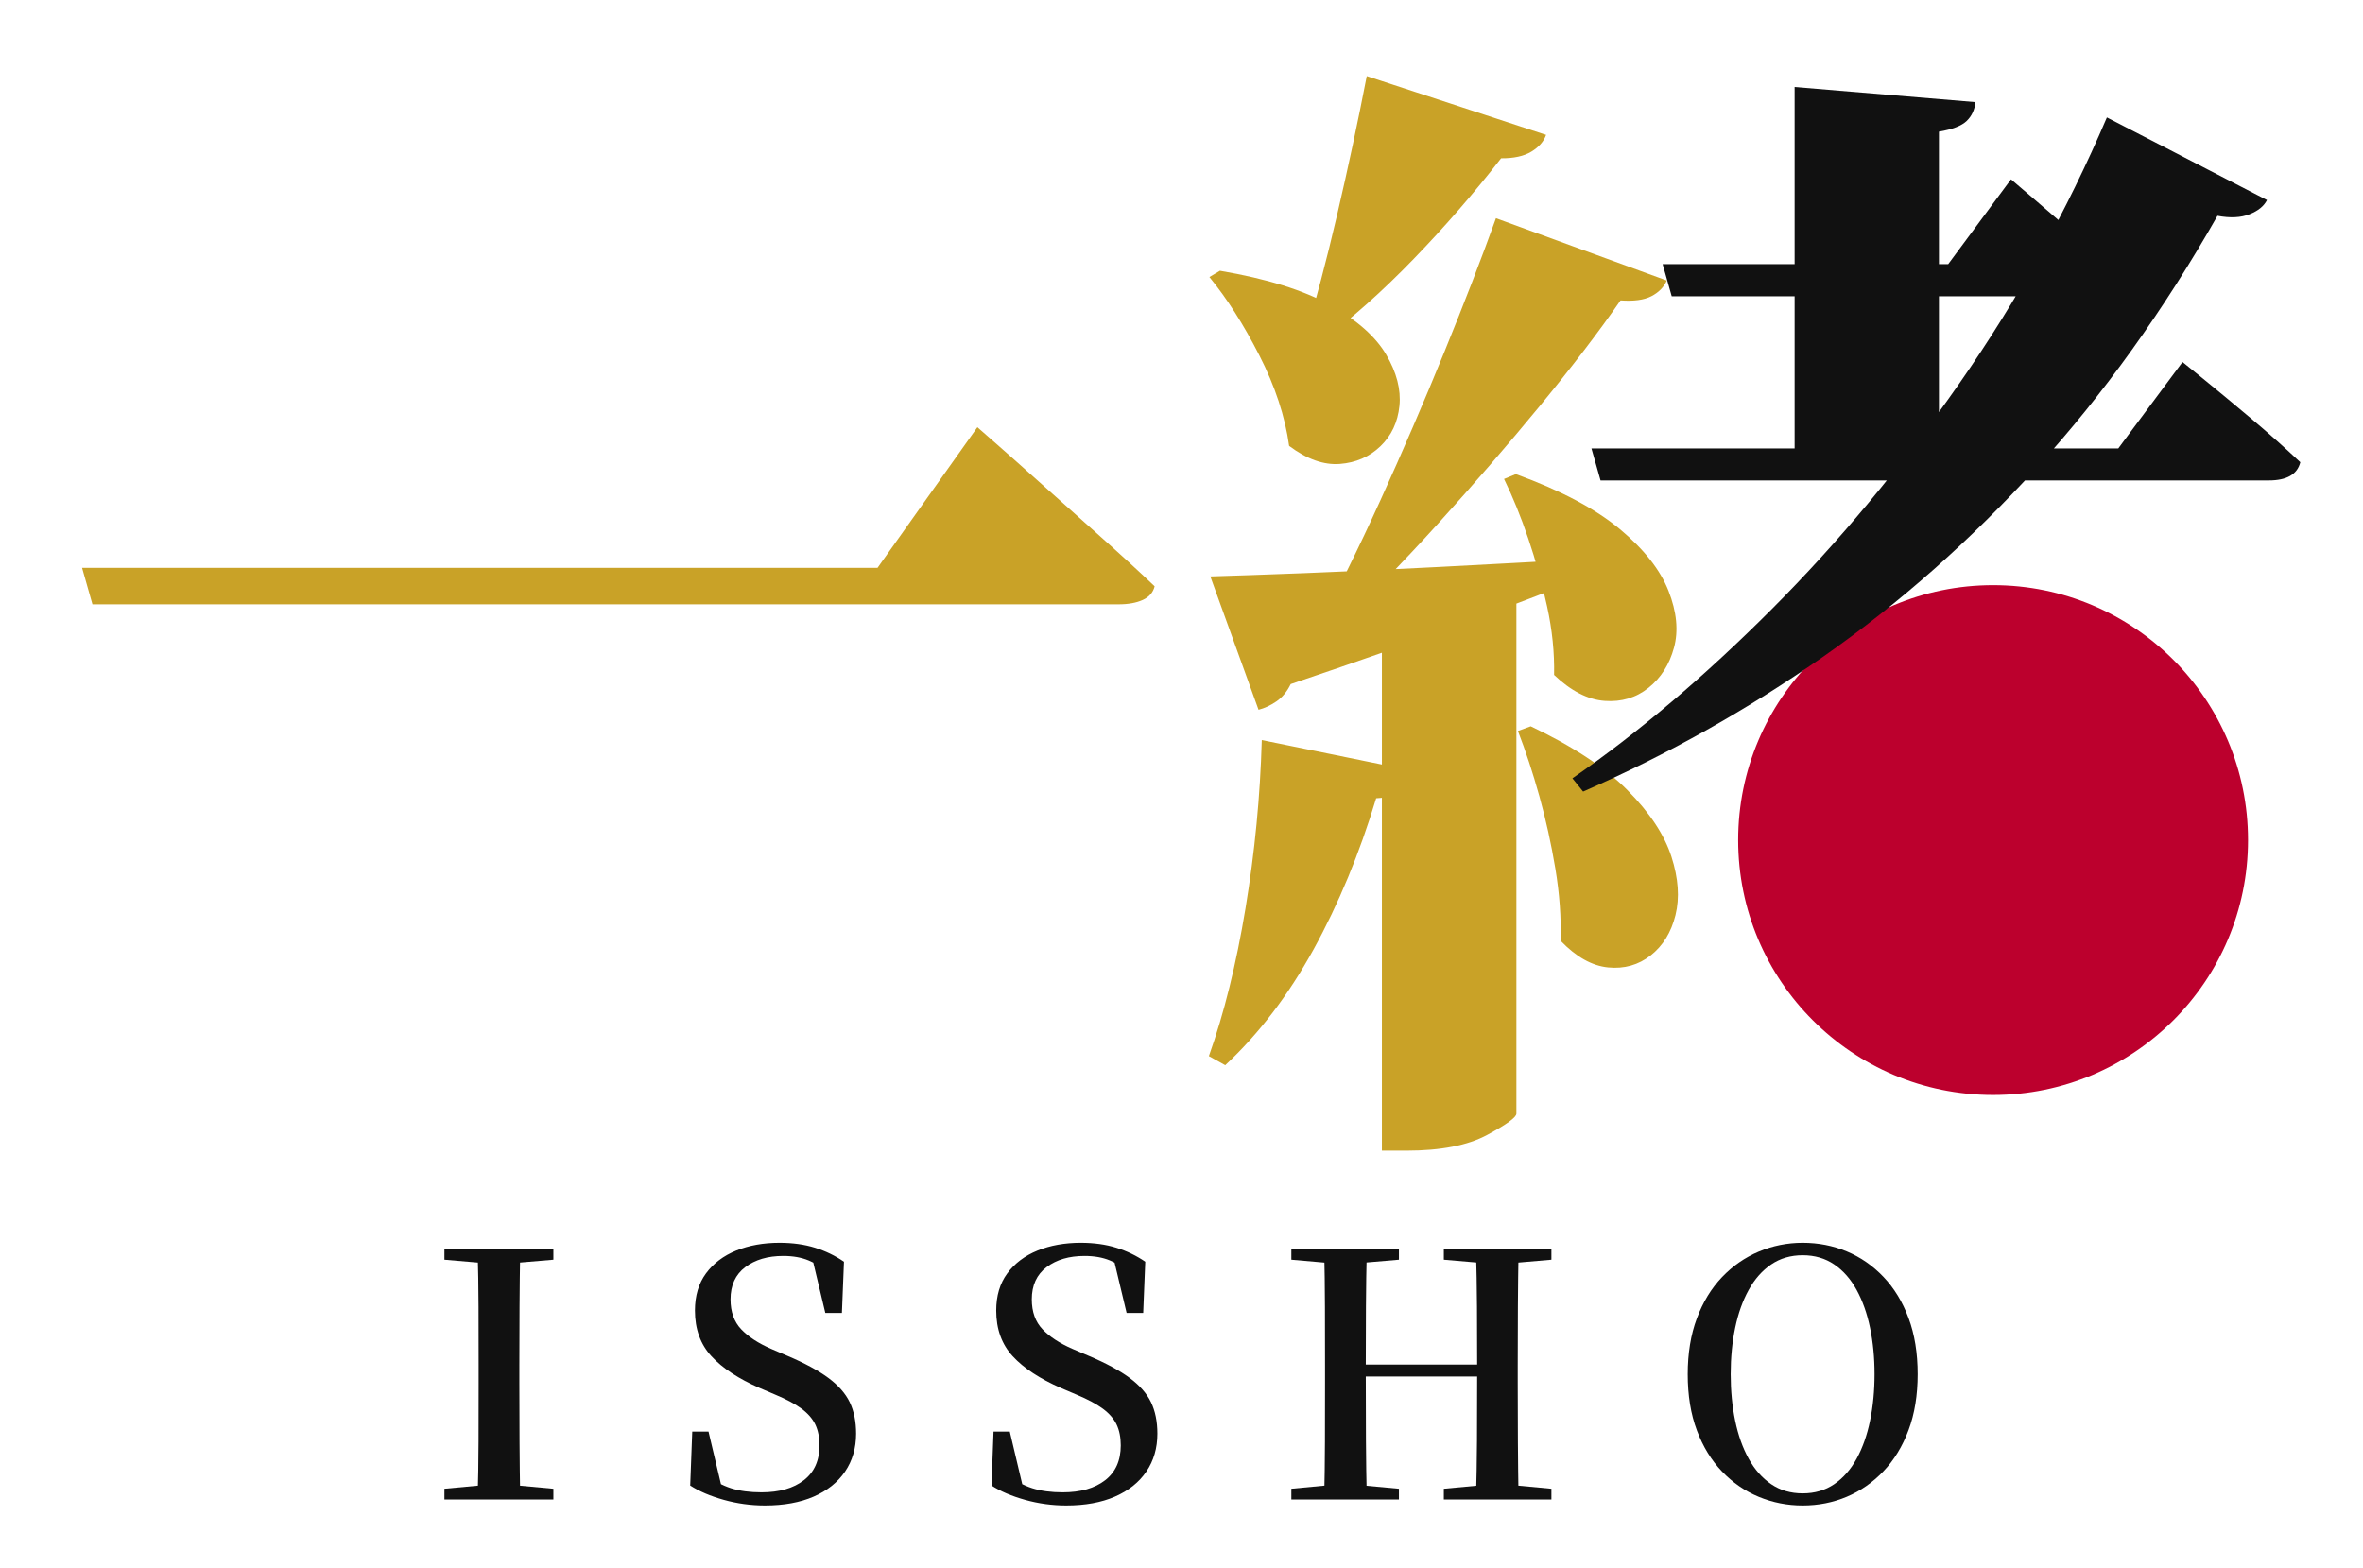
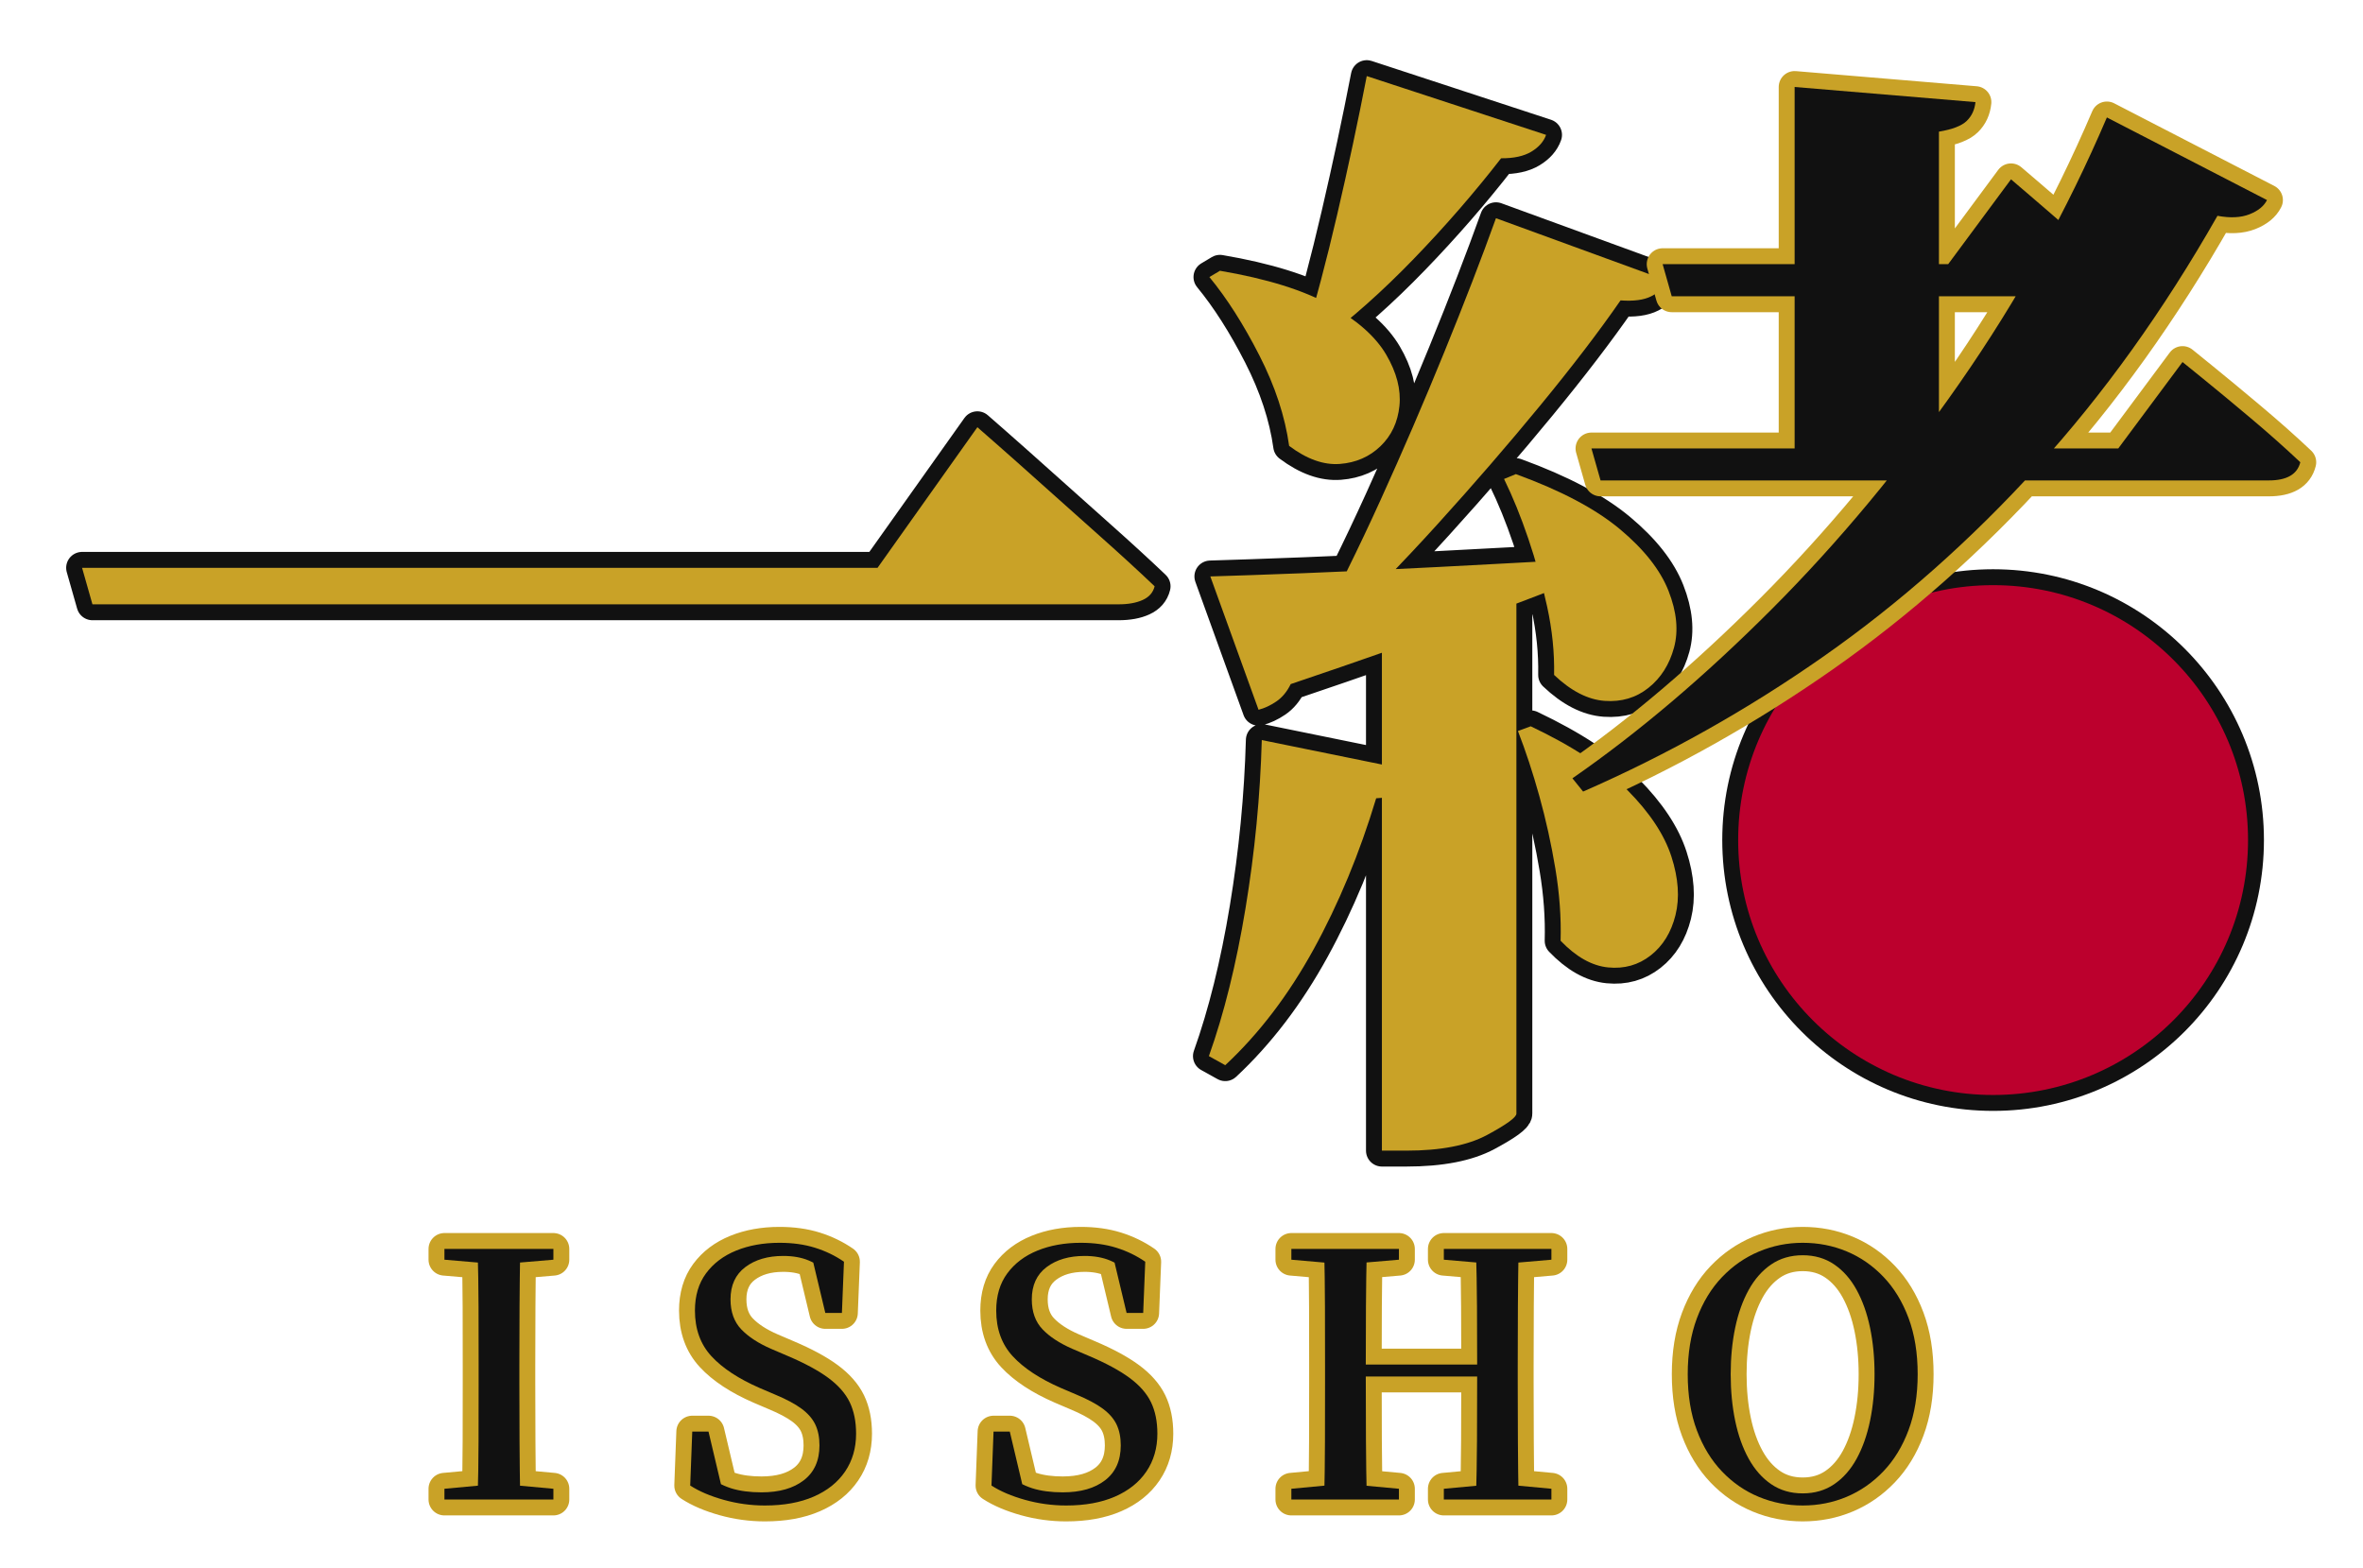
<svg xmlns="http://www.w3.org/2000/svg" viewBox="-40 -920 2080 1380" role="img" aria-label="Issho 一緒">
  <g transform="scale(1,-1)">
-     <path d="M820.32 543.925Q820.32 543.925 836.443 529.802Q852.565 515.68 876.783 493.962Q901 472.245 928.15 448.095Q955.3 423.945 976.355 403.89Q974.355 395.755 965.922 391.89Q957.49 388.025 944.625 388.025H41.375L32.24 420.16H732.451Z" fill="#C9A227" />
+     <path d="M820.32 543.925Q820.32 543.925 836.443 529.802Q852.565 515.68 876.783 493.962Q901 472.245 928.15 448.095Q955.3 423.945 976.355 403.89Q974.355 395.755 965.922 391.89Q957.49 388.025 944.625 388.025H41.375L32.24 420.16H732.451Z" fill="#C9A227" stroke="#111111" stroke-width="28" stroke-linejoin="round" paint-order="stroke" />
  </g>
  <g transform="translate(1000,0)">
    <g transform="scale(1,-1)">
-       <circle cx="714.4" cy="180.5" r="224.4" fill="#BC002D" />
-       <path d="M176.4 388.73 294.79 397.785V-60.325Q294.79 -65.19 269.085 -79.042Q243.38 -92.895 197.97 -92.895H176.4ZM163.075 853.03 320.925 801.27Q317.79 792.405 307.925 786.473Q298.06 780.54 281.33 780.675Q245.815 734.945 204.435 692.135Q163.055 649.325 122.81 619.515L109.405 626.785Q122.485 668.65 137.038 731.11Q151.59 793.57 163.075 853.03ZM276.805 727.92 427.195 673.025Q423.195 664.16 413.56 659.228Q403.925 654.295 386.465 655.565Q358.005 614.43 315.652 562.93Q273.3 511.43 225.717 458.93Q178.135 406.43 131.62 362.43H117.135Q145.675 414.89 175.12 479.648Q204.565 544.405 231.213 609.797Q257.86 675.19 276.805 727.92ZM25.375 412.57Q55.375 413.435 107.538 415.435Q159.7 417.435 225.593 420.867Q291.485 424.3 360.81 428.165L360.945 414.49Q318.135 397.11 252.932 372.905Q187.73 348.7 96.135 317.805Q91.27 307.805 83.473 302.508Q75.675 297.21 67.81 295.21ZM33.835 681.65Q95.865 671.11 131.015 651.38Q166.165 631.65 180.097 607.96Q194.03 584.27 191.84 562.715Q189.65 541.16 175.135 527.2Q160.62 513.24 139.375 511.605Q118.13 509.97 94.75 527.485Q89.345 566.405 68.495 607.23Q47.645 648.055 24.565 676.11ZM294.325 502.65Q353.815 480.975 385.83 454.245Q417.844 427.515 428.709 399.825Q439.574 372.135 433.52 349.878Q427.465 327.62 411.085 314.525Q394.705 301.43 372.527 303.025Q350.35 304.62 327.97 325.865Q328.565 355.325 321.823 386.122Q315.08 416.92 305.27 445.852Q295.46 474.785 283.92 498.38ZM307.405 280.65Q363.03 254.245 392.477 224.515Q421.925 194.785 431.222 166.027Q440.52 137.27 434.83 114.445Q429.14 91.62 412.99 78.958Q396.84 66.295 375.527 68.39Q354.215 70.485 333.7 91.865Q334.565 122.46 329.093 155.325Q323.62 188.19 315.013 219.122Q306.405 250.055 296.135 276.515ZM70.67 268.54 207.085 240.755Q204.95 231.025 196.517 224.593Q188.085 218.16 171.355 217.295Q149.435 144.59 116.19 84.158Q82.945 23.725 38.51 -17.68L24.105 -9.68Q44.105 46.375 56.348 120.43Q68.59 194.485 70.67 268.54Z" fill="#C9A227" />
-       <path d="M814.561 816.625 955.49 743.89Q951.49 735.89 940.125 731.39Q928.76 726.89 911.895 730.025Q840.57 604.645 753.042 508.538Q665.515 412.43 565.162 342.148Q464.81 271.865 353.51 223.19L344.105 234.865Q431.105 295.19 519.51 383.717Q607.915 472.245 684.86 582.705Q761.805 693.165 814.561 816.625ZM423.515 687.46H674.86L730.16 762.14Q730.16 762.14 746.918 747.815Q763.675 733.49 786.662 713.435Q809.65 693.38 827.975 675.19Q824.84 659.19 801.11 659.19H431.515ZM360.865 525.22H824.565L881.135 601.304Q881.135 601.304 898.892 586.912Q916.65 572.52 941.07 551.965Q965.49 531.41 984.815 513.085Q980.815 497.085 957.085 497.085H368.865ZM539.696 843.435 698.87 830.11Q697.87 820.11 691.235 813.61Q684.6 807.11 666.735 804.11V505.76H539.696Z" fill="#111111" />
+       <circle cx="714.4" cy="180.5" r="224.4" fill="#BC002D" stroke="#111111" stroke-width="28" stroke-linejoin="round" paint-order="stroke" />
+       <path d="M176.4 388.73 294.79 397.785V-60.325Q294.79 -65.19 269.085 -79.042Q243.38 -92.895 197.97 -92.895H176.4ZM163.075 853.03 320.925 801.27Q317.79 792.405 307.925 786.473Q298.06 780.54 281.33 780.675Q245.815 734.945 204.435 692.135Q163.055 649.325 122.81 619.515L109.405 626.785Q122.485 668.65 137.038 731.11Q151.59 793.57 163.075 853.03ZM276.805 727.92 427.195 673.025Q423.195 664.16 413.56 659.228Q403.925 654.295 386.465 655.565Q358.005 614.43 315.652 562.93Q273.3 511.43 225.717 458.93Q178.135 406.43 131.62 362.43H117.135Q145.675 414.89 175.12 479.648Q204.565 544.405 231.213 609.797Q257.86 675.19 276.805 727.92ZM25.375 412.57Q55.375 413.435 107.538 415.435Q159.7 417.435 225.593 420.867Q291.485 424.3 360.81 428.165L360.945 414.49Q318.135 397.11 252.932 372.905Q187.73 348.7 96.135 317.805Q91.27 307.805 83.473 302.508Q75.675 297.21 67.81 295.21ZM33.835 681.65Q95.865 671.11 131.015 651.38Q166.165 631.65 180.097 607.96Q194.03 584.27 191.84 562.715Q189.65 541.16 175.135 527.2Q160.62 513.24 139.375 511.605Q118.13 509.97 94.75 527.485Q89.345 566.405 68.495 607.23Q47.645 648.055 24.565 676.11ZM294.325 502.65Q353.815 480.975 385.83 454.245Q417.844 427.515 428.709 399.825Q439.574 372.135 433.52 349.878Q427.465 327.62 411.085 314.525Q394.705 301.43 372.527 303.025Q350.35 304.62 327.97 325.865Q328.565 355.325 321.823 386.122Q315.08 416.92 305.27 445.852Q295.46 474.785 283.92 498.38ZM307.405 280.65Q363.03 254.245 392.477 224.515Q421.925 194.785 431.222 166.027Q440.52 137.27 434.83 114.445Q429.14 91.62 412.99 78.958Q396.84 66.295 375.527 68.39Q354.215 70.485 333.7 91.865Q334.565 122.46 329.093 155.325Q323.62 188.19 315.013 219.122Q306.405 250.055 296.135 276.515ZM70.67 268.54 207.085 240.755Q204.95 231.025 196.517 224.593Q188.085 218.16 171.355 217.295Q149.435 144.59 116.19 84.158Q82.945 23.725 38.51 -17.68L24.105 -9.68Q44.105 46.375 56.348 120.43Q68.59 194.485 70.67 268.54Z" fill="#C9A227" stroke="#111111" stroke-width="28" stroke-linejoin="round" paint-order="stroke" />
+       <path d="M814.561 816.625 955.49 743.89Q951.49 735.89 940.125 731.39Q928.76 726.89 911.895 730.025Q840.57 604.645 753.042 508.538Q665.515 412.43 565.162 342.148Q464.81 271.865 353.51 223.19L344.105 234.865Q431.105 295.19 519.51 383.717Q607.915 472.245 684.86 582.705Q761.805 693.165 814.561 816.625ZM423.515 687.46H674.86L730.16 762.14Q730.16 762.14 746.918 747.815Q763.675 733.49 786.662 713.435Q809.65 693.38 827.975 675.19Q824.84 659.19 801.11 659.19H431.515ZM360.865 525.22H824.565L881.135 601.304Q881.135 601.304 898.892 586.912Q916.65 572.52 941.07 551.965Q965.49 531.41 984.815 513.085Q980.815 497.085 957.085 497.085H368.865ZM539.696 843.435 698.87 830.11Q697.87 820.11 691.235 813.61Q684.6 807.11 666.735 804.11V505.76H539.696Z" fill="#111111" stroke="#C9A227" stroke-width="28" stroke-linejoin="round" paint-order="stroke" />
    </g>
  </g>
-   <g fill="#111111" transform="translate(336.7,400) scale(0.3,-0.3)">
+   <g fill="#111111" stroke="#C9A227" stroke-width="93.3" stroke-linejoin="round" paint-order="stroke" transform="translate(336.7,400) scale(0.3,-0.3)">
    <path transform="translate(0,0)" d="M48.35 0V31.55L195.14 45.1H220.26L368.051 31.55V0ZM145.68 0Q148.19 84.53 148.445 170.08Q148.7 255.63 148.7 342.18V392.55Q148.7 479.1 148.445 564.64Q148.19 650.18 145.68 735.24H270.741Q269.231 651.2 268.731 565.15Q268.231 479.1 268.231 392.55V342.69Q268.231 256.65 268.731 171.1Q269.231 85.55 270.741 0ZM48.35 703.69V735.24H368.051V703.69L220.26 691.14H195.14Z" />
    <path transform="translate(717,0)" d="M271.75 -17.55Q210.26 -17.55 151.17 -1.07Q92.08 15.41 52.47 40.98L58.49 199.26H106.2L148.581 20.29L93.77 44.88L85.16 79.98Q134.18 45 172.17 33.02Q210.16 21.04 261.61 21.04Q340.02 21.04 385.89 56.5Q431.76 91.96 431.76 158.78Q431.76 194.25 419.545 219.965Q407.33 245.68 378.93 266.64Q350.53 287.6 301.22 308.05L256.65 327.09Q163.51 367.7 114.93 420.27Q66.35 472.84 66.35 554.51Q66.35 619.57 98.89 663.63Q131.43 707.69 187.54 730.485Q243.65 753.28 314.36 753.28Q372.38 753.28 418.745 738.77Q465.111 724.26 503.641 697.75L497.601 547.47H448.91L408.06 718.4L465.93 692.79L471.521 656.14Q430.95 688.69 399.49 701.7Q368.031 714.71 325.561 714.71Q257.621 714.71 214.191 681.985Q170.761 649.26 170.761 587.38Q170.761 532.44 202.191 499.48Q233.621 466.521 290.051 442.031L338.131 421.46Q413.621 389.44 457.641 356.91Q501.661 324.38 520.436 285.585Q539.211 246.79 539.211 193.22Q539.211 129.67 506.936 82.11Q474.661 34.55 414.816 8.5Q354.97 -17.55 271.75 -17.55Z" />
    <path transform="translate(1601,0)" d="M271.75 -17.55Q210.26 -17.55 151.17 -1.07Q92.08 15.41 52.47 40.98L58.49 199.26H106.2L148.581 20.29L93.77 44.88L85.16 79.98Q134.18 45 172.17 33.02Q210.16 21.04 261.61 21.04Q340.02 21.04 385.89 56.5Q431.76 91.96 431.76 158.78Q431.76 194.25 419.545 219.965Q407.33 245.68 378.93 266.64Q350.53 287.6 301.22 308.05L256.65 327.09Q163.51 367.7 114.93 420.27Q66.35 472.84 66.35 554.51Q66.35 619.57 98.89 663.63Q131.43 707.69 187.54 730.485Q243.65 753.28 314.36 753.28Q372.38 753.28 418.745 738.77Q465.111 724.26 503.641 697.75L497.601 547.47H448.91L408.06 718.4L465.93 692.79L471.521 656.14Q430.95 688.69 399.49 701.7Q368.031 714.71 325.561 714.71Q257.621 714.71 214.191 681.985Q170.761 649.26 170.761 587.38Q170.761 532.44 202.191 499.48Q233.621 466.521 290.051 442.031L338.131 421.46Q413.621 389.44 457.641 356.91Q501.661 324.38 520.436 285.585Q539.211 246.79 539.211 193.22Q539.211 129.67 506.936 82.11Q474.661 34.55 414.816 8.5Q354.97 -17.55 271.75 -17.55Z" />
    <path transform="translate(2485,0)" d="M48.35 0V31.55L192.08 45.1H216.71L363.97 31.55V0ZM144.66 0Q146.66 84.53 146.915 170.08Q147.17 255.63 147.17 342.18V392.55Q147.17 479.1 146.915 564.64Q146.66 650.18 144.66 735.24H269.721Q267.701 651.2 267.201 565.15Q266.701 479.1 266.701 392.55V366.47Q266.701 263.1 267.201 174.325Q267.701 85.55 269.721 0ZM207.18 361V396.06H653.51V361ZM495.72 0V31.55L641.98 45.1H666.59L811.36 31.55V0ZM589.99 0Q592.5 84.53 593 173.05Q593.5 261.57 593.5 366.47V392.55Q593.5 479.1 593 564.64Q592.5 650.18 589.99 735.24H715.051Q713.541 651.2 713.041 565.15Q712.541 479.1 712.541 392.55V342.18Q712.541 256.65 713.041 171.1Q713.541 85.55 715.051 0ZM48.35 703.69V735.24H363.97V703.69L216.71 691.14H192.08ZM495.72 703.69V735.24H811.36V703.69L666.59 691.14H641.98Z" />
    <path transform="translate(3645,0)" d="M388.69 -17.55Q321.14 -17.55 260.08 7.695Q199.02 32.94 151.96 82.195Q104.9 131.45 78.115 202.99Q51.33 274.53 51.33 367.63Q51.33 459.73 78.115 531.515Q104.9 603.3 151.96 652.555Q199.02 701.81 260.08 727.545Q321.14 753.28 388.69 753.28Q457.24 753.28 517.8 728.035Q578.36 702.79 625.41 653.535Q672.46 604.28 699.245 532.495Q726.031 460.71 726.031 367.63Q726.031 275.53 699.245 203.735Q672.46 131.94 625.41 82.685Q578.36 33.43 517.8 7.94Q457.24 -17.55 388.69 -17.55ZM388.69 18Q441.55 18 481.165 44.99Q520.78 71.98 546.935 119.735Q573.09 167.49 586.285 231.02Q599.479 294.55 599.479 367.63Q599.479 440.71 586.285 503.985Q573.09 567.26 546.935 615.015Q520.78 662.77 481.165 689.76Q441.55 716.75 388.69 716.75Q335.83 716.75 296.205 689.76Q256.581 662.77 230.181 615.015Q203.781 567.26 190.586 503.985Q177.391 440.71 177.391 367.63Q177.391 294.55 190.586 231.02Q203.781 167.49 230.181 119.735Q256.581 71.98 296.205 44.99Q335.83 18 388.69 18Z" />
  </g>
</svg>
